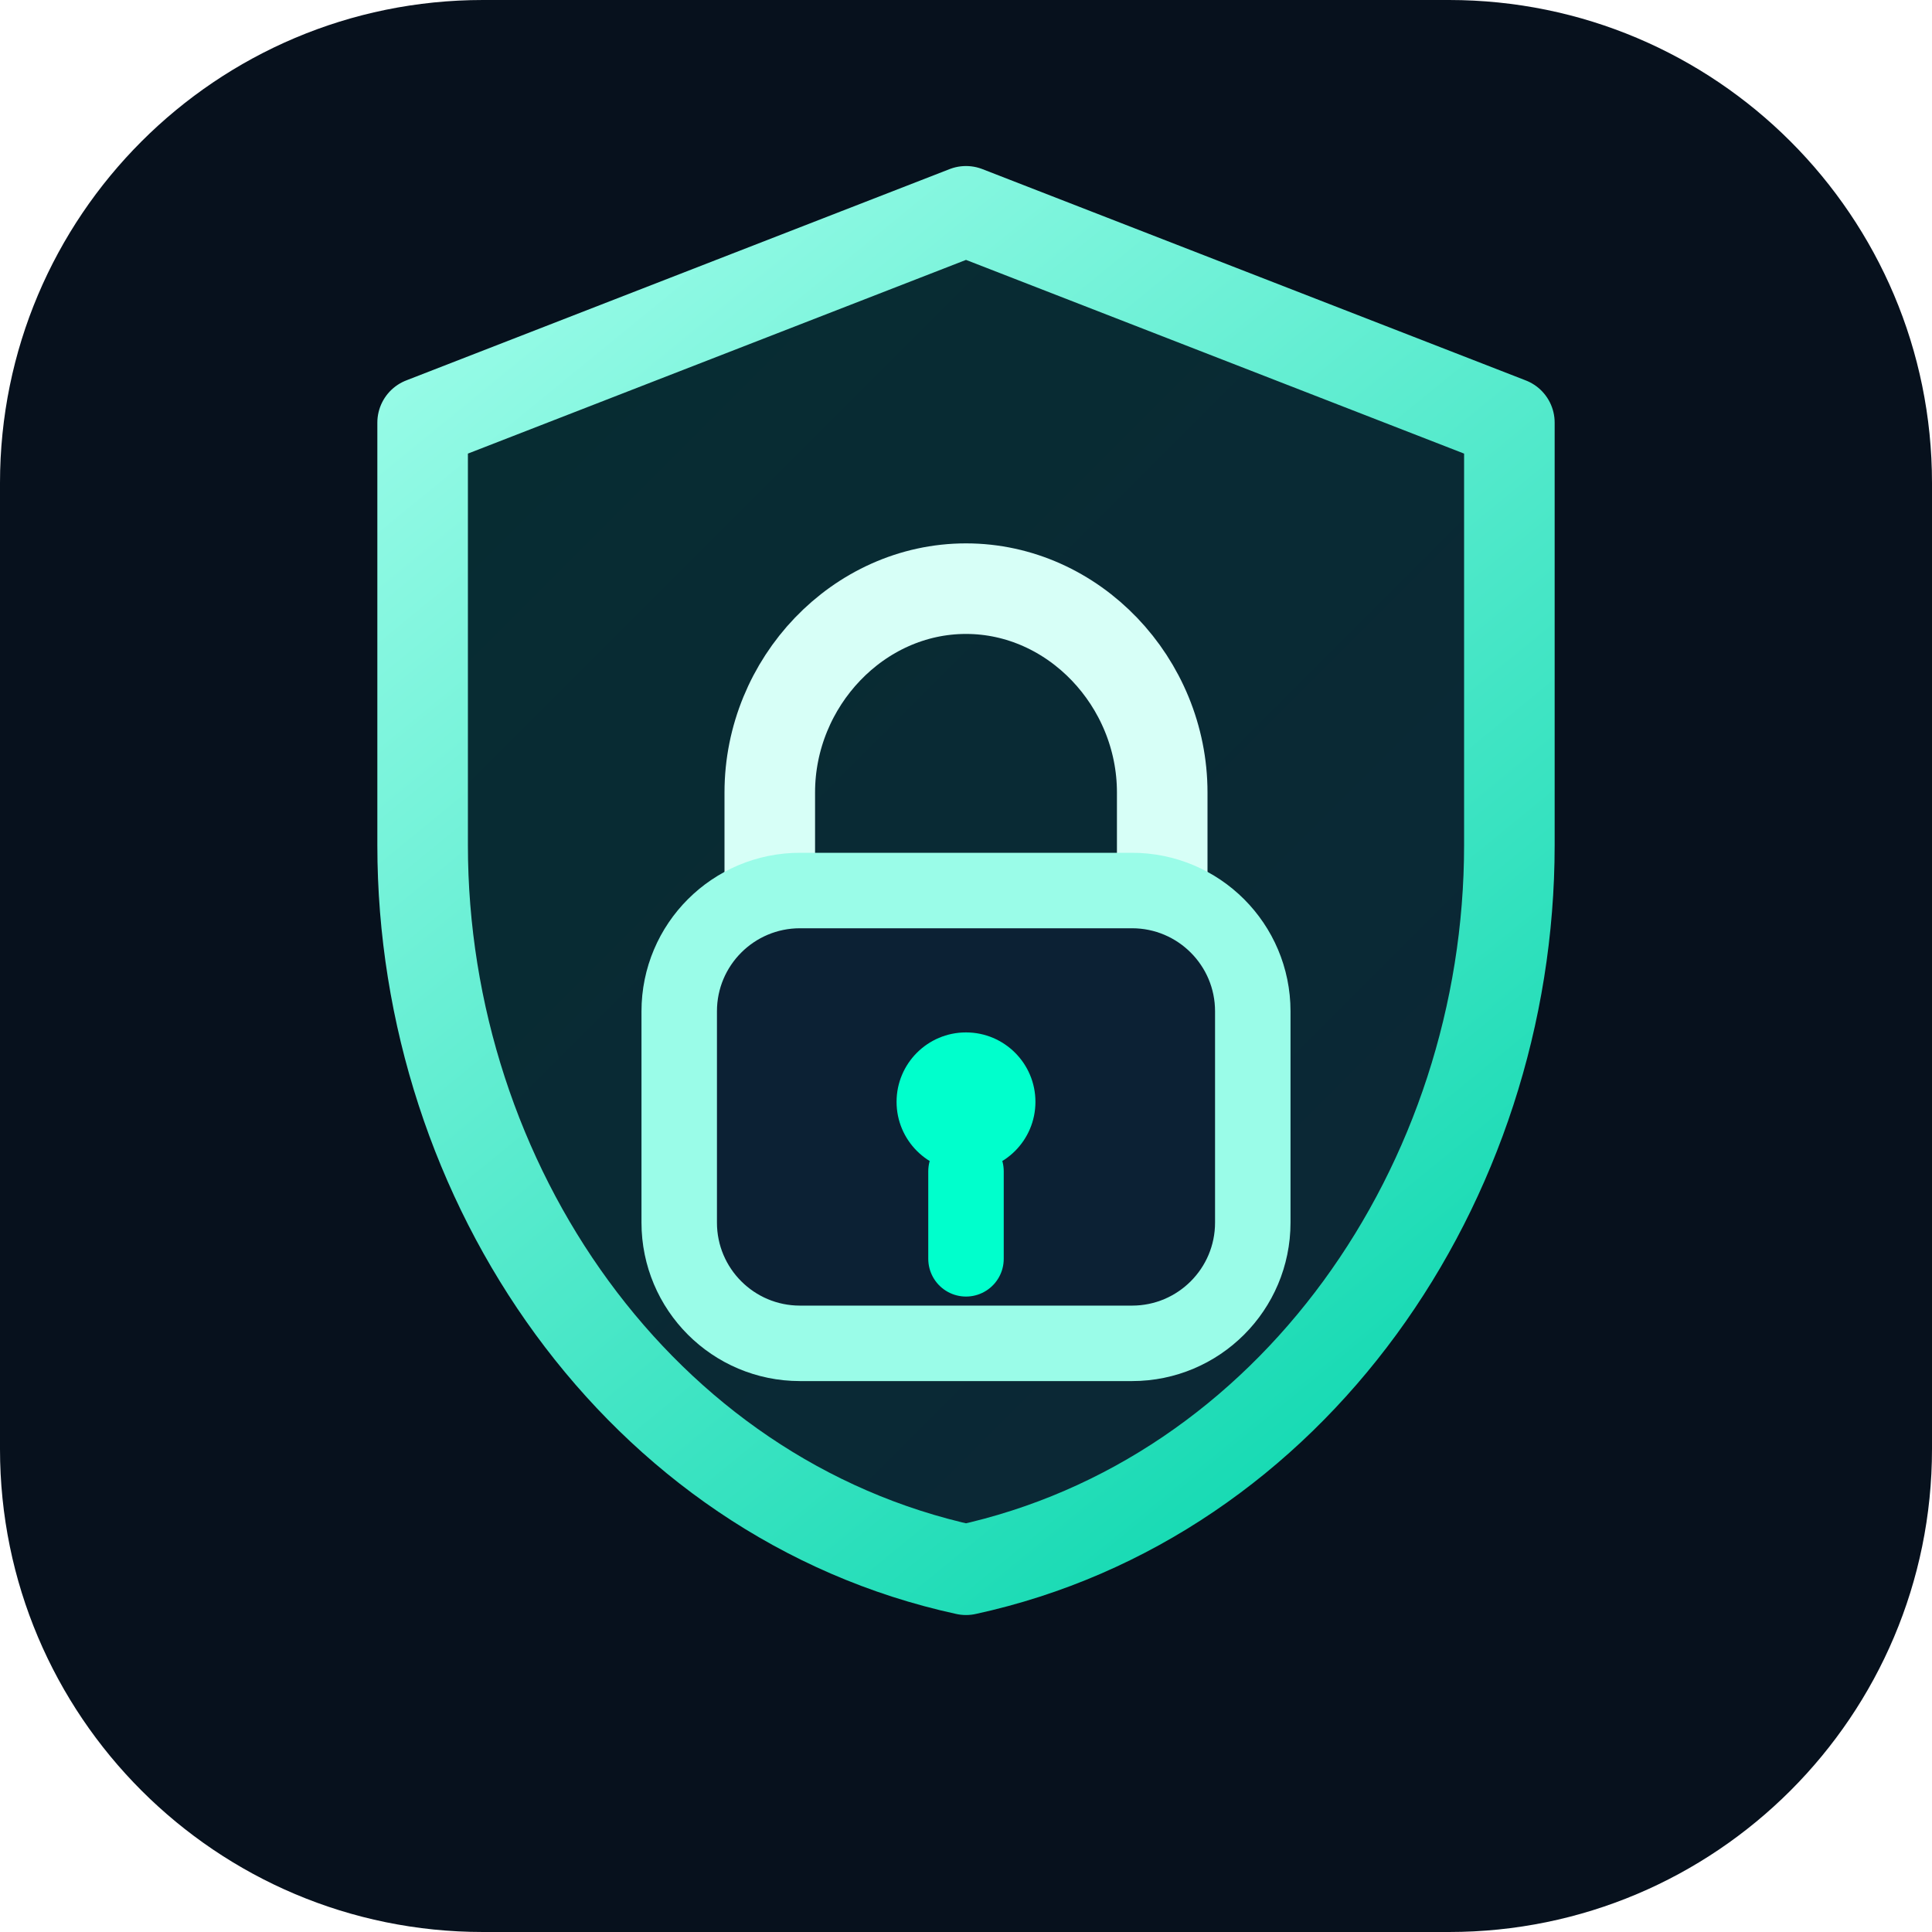
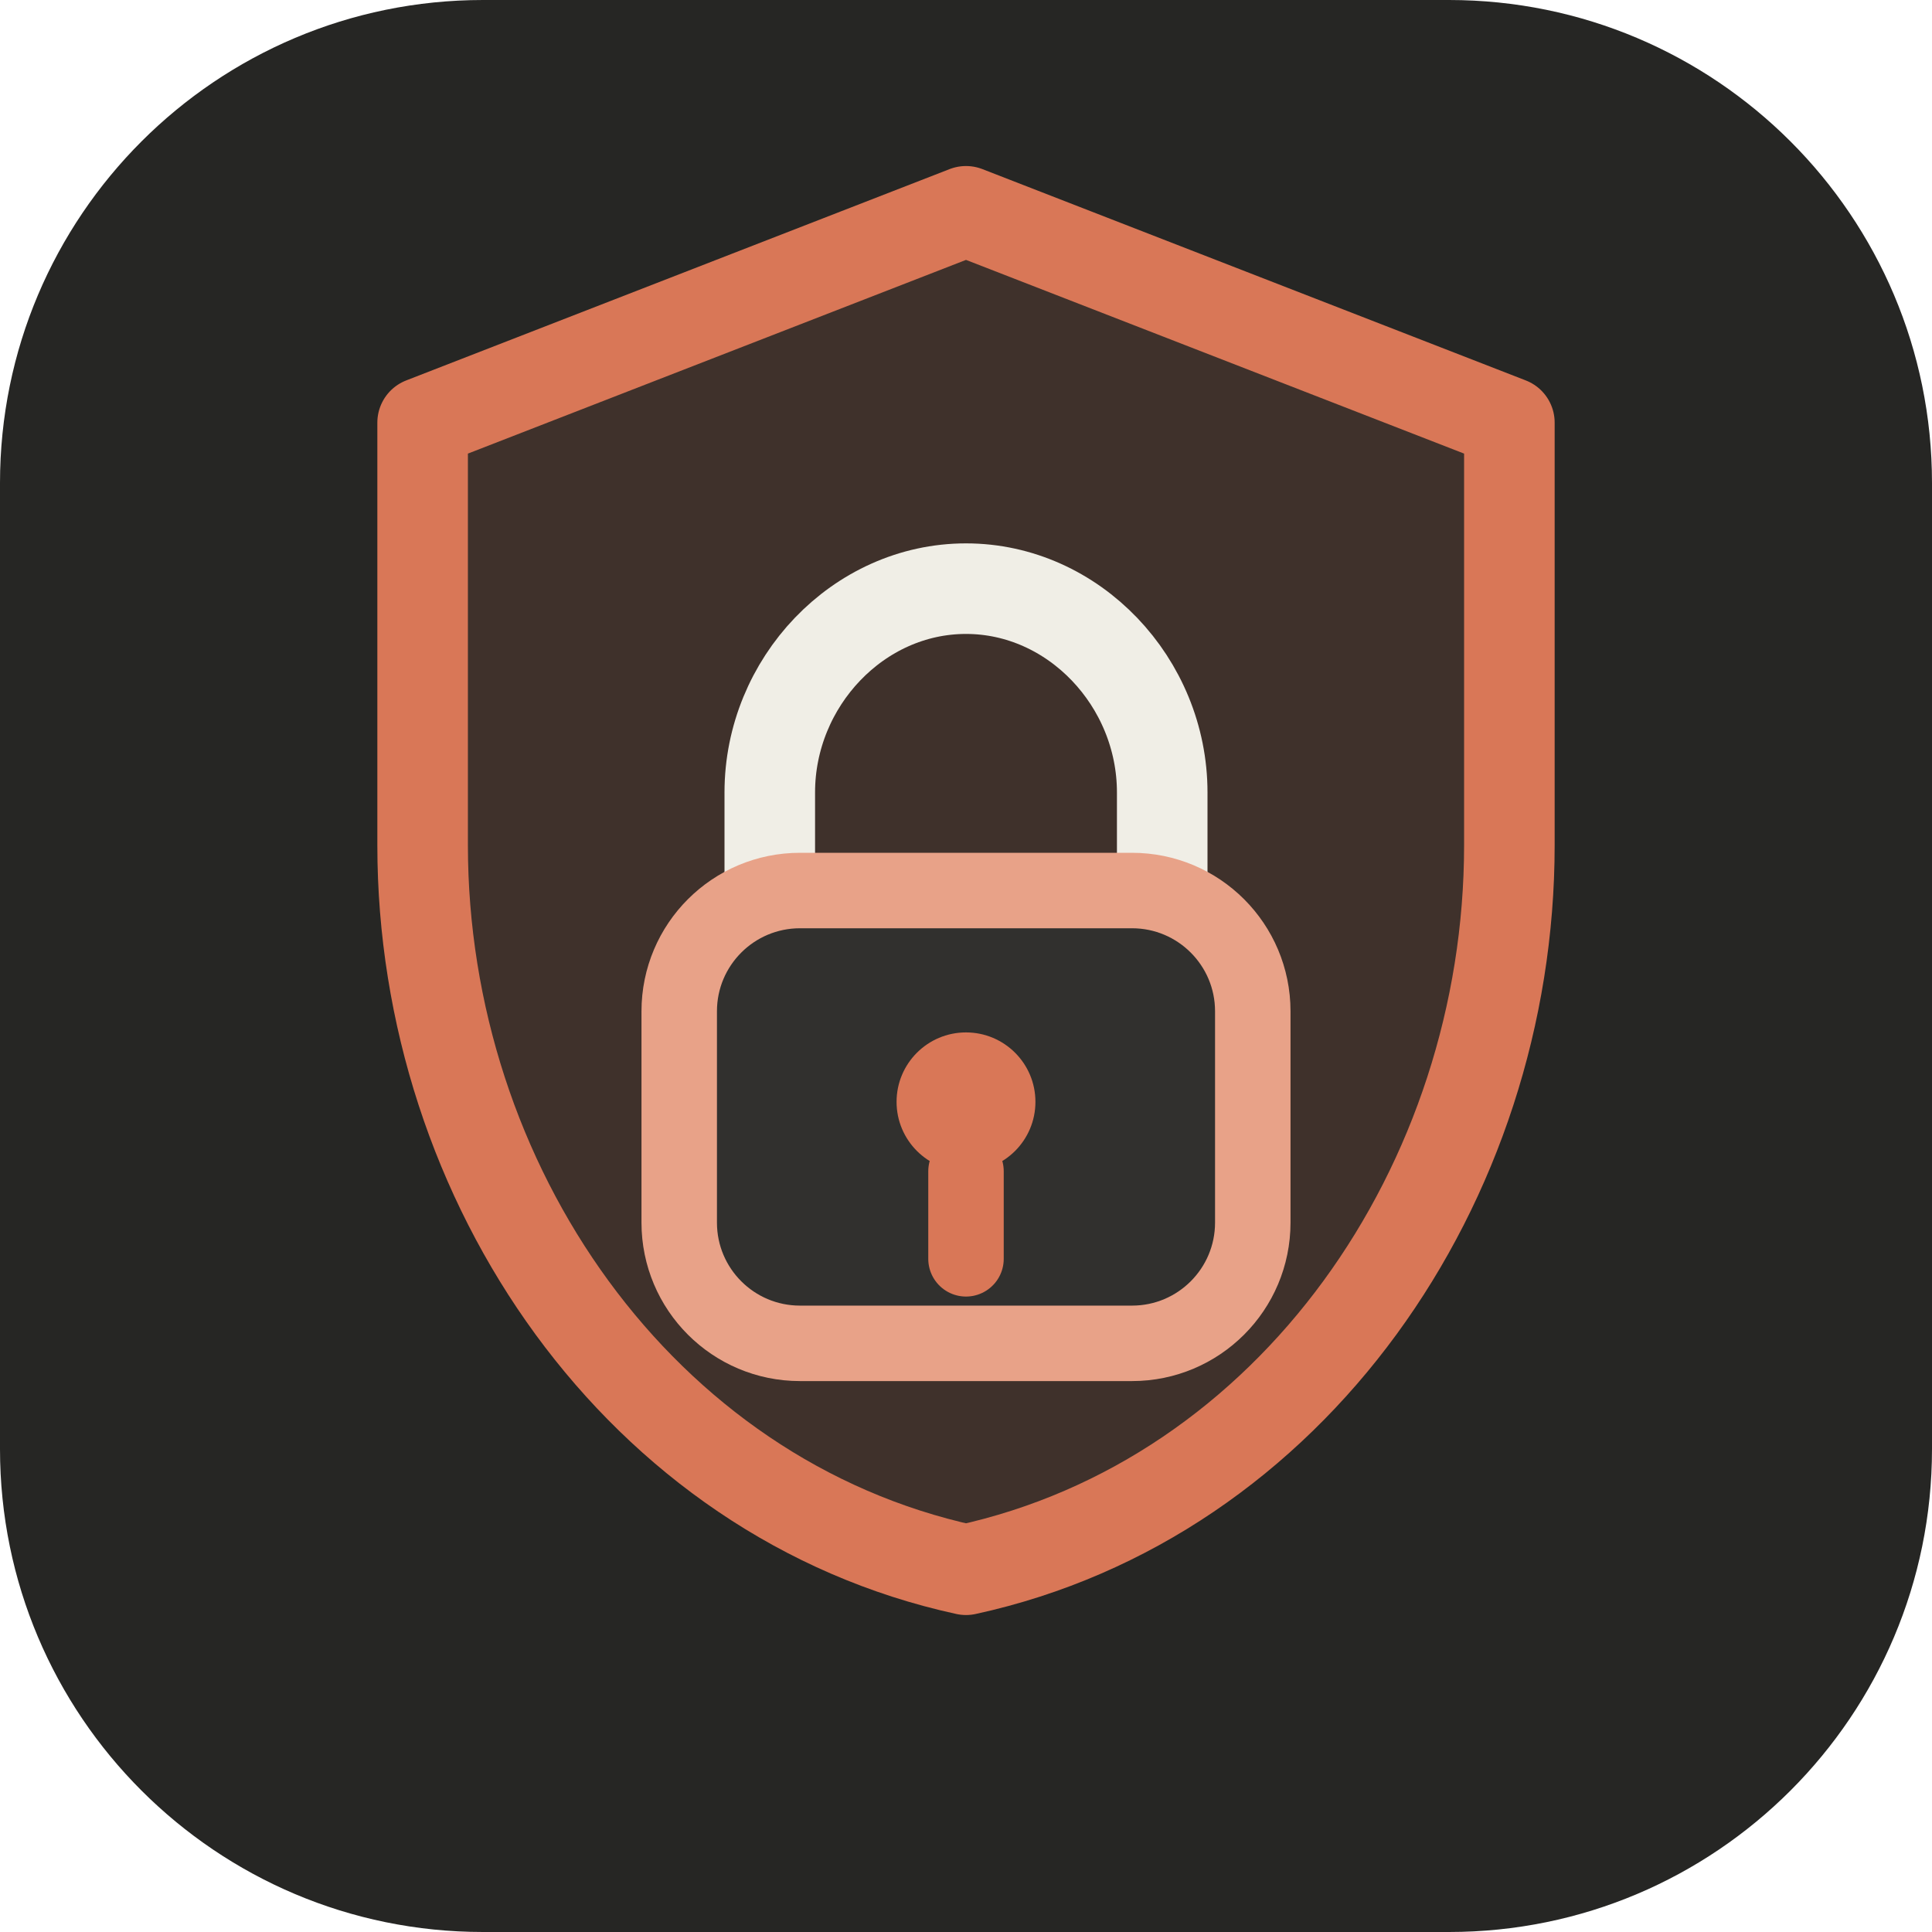
<svg xmlns="http://www.w3.org/2000/svg" viewBox="0 0 64 64" role="img" aria-labelledby="title desc">
-   <defs>
-     <linearGradient id="shieldGlow" x1="8" y1="8" x2="56" y2="56" gradientUnits="userSpaceOnUse">
-       <stop offset="0" stop-color="#00ffcc" />
-       <stop offset="1" stop-color="#38bdf8" />
-     </linearGradient>
-     <linearGradient id="shieldStroke" x1="14" y1="10" x2="50" y2="54" gradientUnits="userSpaceOnUse">
-       <stop offset="0" stop-color="#9afce8" />
-       <stop offset="1" stop-color="#00d4aa" />
-     </linearGradient>
-   </defs>
-   <rect width="64" height="64" rx="16" fill="#07111d" />
-   <path d="M32 7 14 14v14c0 11.2 7.2 21.65 18 24 10.8-2.35 18-12.8 18-24V14L32 7Z" fill="url(#shieldGlow)" fill-opacity="0.12" stroke="url(#shieldStroke)" stroke-width="3" stroke-linejoin="round" />
-   <path d="M25.5 29.5v-3.25c0-3.65 2.93-6.75 6.5-6.75s6.5 3.1 6.5 6.75v3.25" fill="none" stroke="#d7fff7" stroke-width="3" stroke-linecap="round" />
-   <rect x="22.5" y="29.5" width="19" height="15" rx="4" fill="#0c2134" stroke="#9afce8" stroke-width="2.5" />
-   <circle cx="32" cy="36.5" r="2.3" fill="#00ffcc" />
-   <path d="M32 38.8v2.9" stroke="#00ffcc" stroke-width="2.5" stroke-linecap="round" />
+   <rect width="64" height="64" rx="16" fill="#262624" />
+   <path d="M32 7 14 14v14c0 11.2 7.2 21.65 18 24 10.8-2.35 18-12.8 18-24V14L32 7Z" fill="#D97757" fill-opacity="0.14" stroke="#D97757" stroke-width="3" stroke-linejoin="round" />
+   <path d="M25.5 29.5v-3.25c0-3.65 2.93-6.75 6.5-6.75s6.5 3.1 6.5 6.75v3.25" fill="none" stroke="#F0EEE6" stroke-width="3" stroke-linecap="round" />
+   <rect x="22.5" y="29.5" width="19" height="15" rx="4" fill="#31302E" stroke="#E8A288" stroke-width="2.5" />
+   <circle cx="32" cy="36.5" r="2.3" fill="#D97757" />
+   <path d="M32 38.8v2.9" stroke="#D97757" stroke-width="2.5" stroke-linecap="round" />
</svg>
